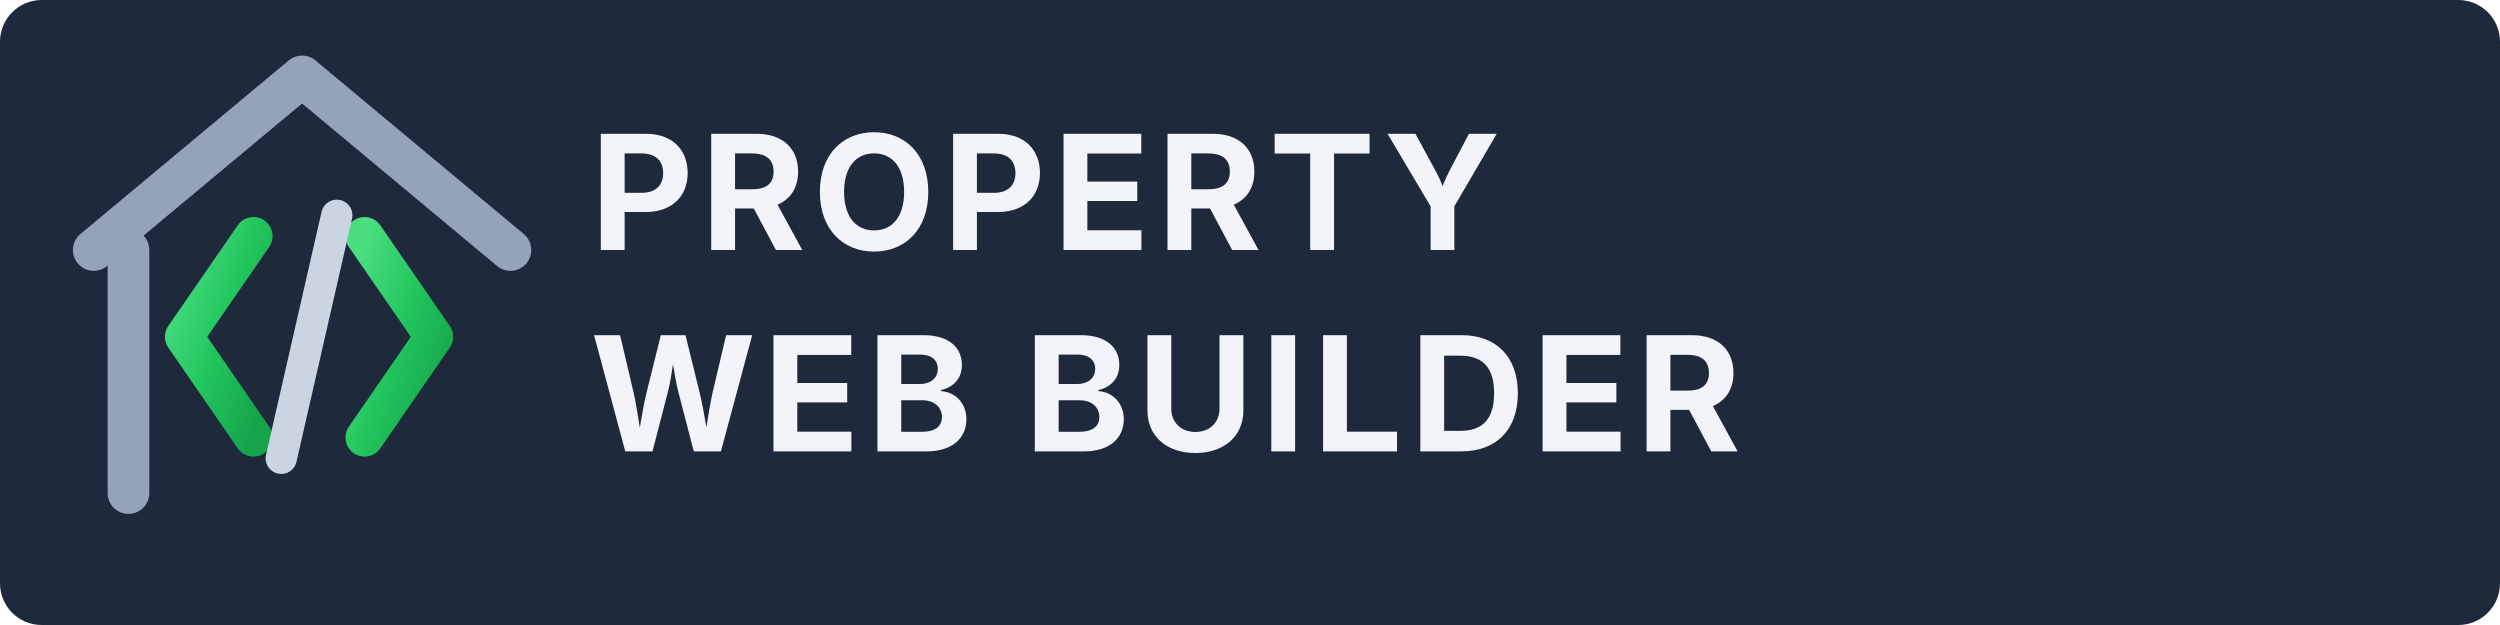
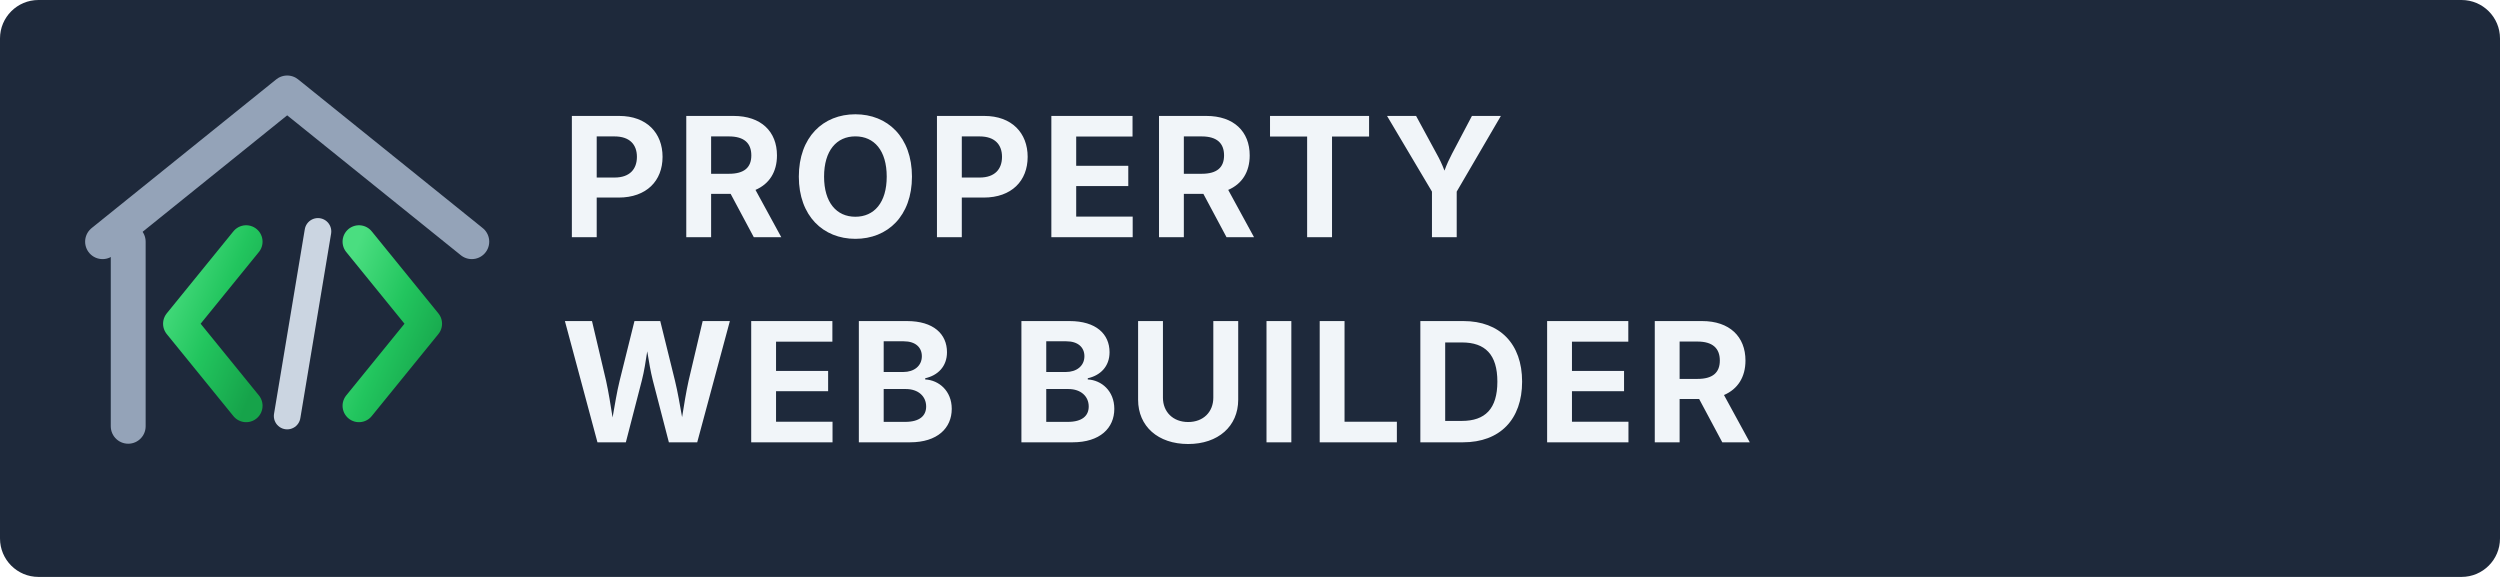
- <svg xmlns="http://www.w3.org/2000/svg" viewBox="0 0 720 180">
+ <svg xmlns="http://www.w3.org/2000/svg" viewBox="0 0 780 180">
  <defs>
    <linearGradient id="greenGrad" x1="0%" y1="0%" x2="100%" y2="100%">
      <stop offset="0%" style="stop-color:#4ADE80" />
      <stop offset="50%" style="stop-color:#22C55E" />
      <stop offset="100%" style="stop-color:#16A34A" />
    </linearGradient>
  </defs>
-   <rect width="720" height="180" rx="12" fill="#1E293B" />
-   <g transform="translate(15, 12)">
-     <path d="M12 60 L72 10 L132 60" fill="none" stroke="#94A3B8" stroke-width="12" stroke-linecap="round" stroke-linejoin="round" />
-     <path d="M22 60 L22 130" fill="none" stroke="#94A3B8" stroke-width="12" stroke-linecap="round" stroke-linejoin="round" />
-     <path d="M58 56 L38 85 L58 114" fill="none" stroke="url(#greenGrad)" stroke-width="11" stroke-linecap="round" stroke-linejoin="round" />
-     <path d="M90 56 L110 85 L90 114" fill="none" stroke="url(#greenGrad)" stroke-width="11" stroke-linecap="round" stroke-linejoin="round" />
-     <line x1="82" y1="50" x2="66" y2="120" stroke="#CBD5E1" stroke-width="9" stroke-linecap="round" />
+   <rect width="780" height="180" rx="12" fill="#1E293B" />
+   <g transform="translate(8, 5) scale(0.32)">
+     <g transform="translate(35, 50)">
+       <path d="M40 170 L220 25 L400 170" fill="none" stroke="#94A3B8" stroke-width="34" stroke-linecap="round" stroke-linejoin="round" />
+       <path d="M65 170 L65 350" fill="none" stroke="#94A3B8" stroke-width="34" stroke-linecap="round" stroke-linejoin="round" />
+       <path d="M180 170 L115 250 L180 330" fill="none" stroke="url(#greenGrad)" stroke-width="32" stroke-linecap="round" stroke-linejoin="round" />
+       <path d="M290 170 L355 250 L290 330" fill="none" stroke="url(#greenGrad)" stroke-width="32" stroke-linecap="round" stroke-linejoin="round" />
+       <line x1="250" y1="160" x2="220" y2="340" stroke="#CBD5E1" stroke-width="26" stroke-linecap="round" />
+     </g>
  </g>
-   <g transform="translate(170, 0)">
-     <text x="0" y="72" font-family="system-ui, -apple-system, 'Segoe UI', sans-serif" font-size="46" font-weight="700" fill="#F1F5F9" letter-spacing="2">PROPERTY</text>
-     <text x="0" y="130" font-family="system-ui, -apple-system, 'Segoe UI', sans-serif" font-size="46" font-weight="700" fill="#F1F5F9" letter-spacing="2">WEB BUILDER</text>
+   <g transform="translate(175, 0)">
+     <text x="0" y="74" font-family="system-ui, -apple-system, 'Segoe UI', sans-serif" font-size="52" font-weight="700" fill="#F1F5F9" letter-spacing="2">PROPERTY</text>
+     <text x="0" y="138" font-family="system-ui, -apple-system, 'Segoe UI', sans-serif" font-size="52" font-weight="700" fill="#F1F5F9" letter-spacing="2">WEB BUILDER</text>
  </g>
</svg>
